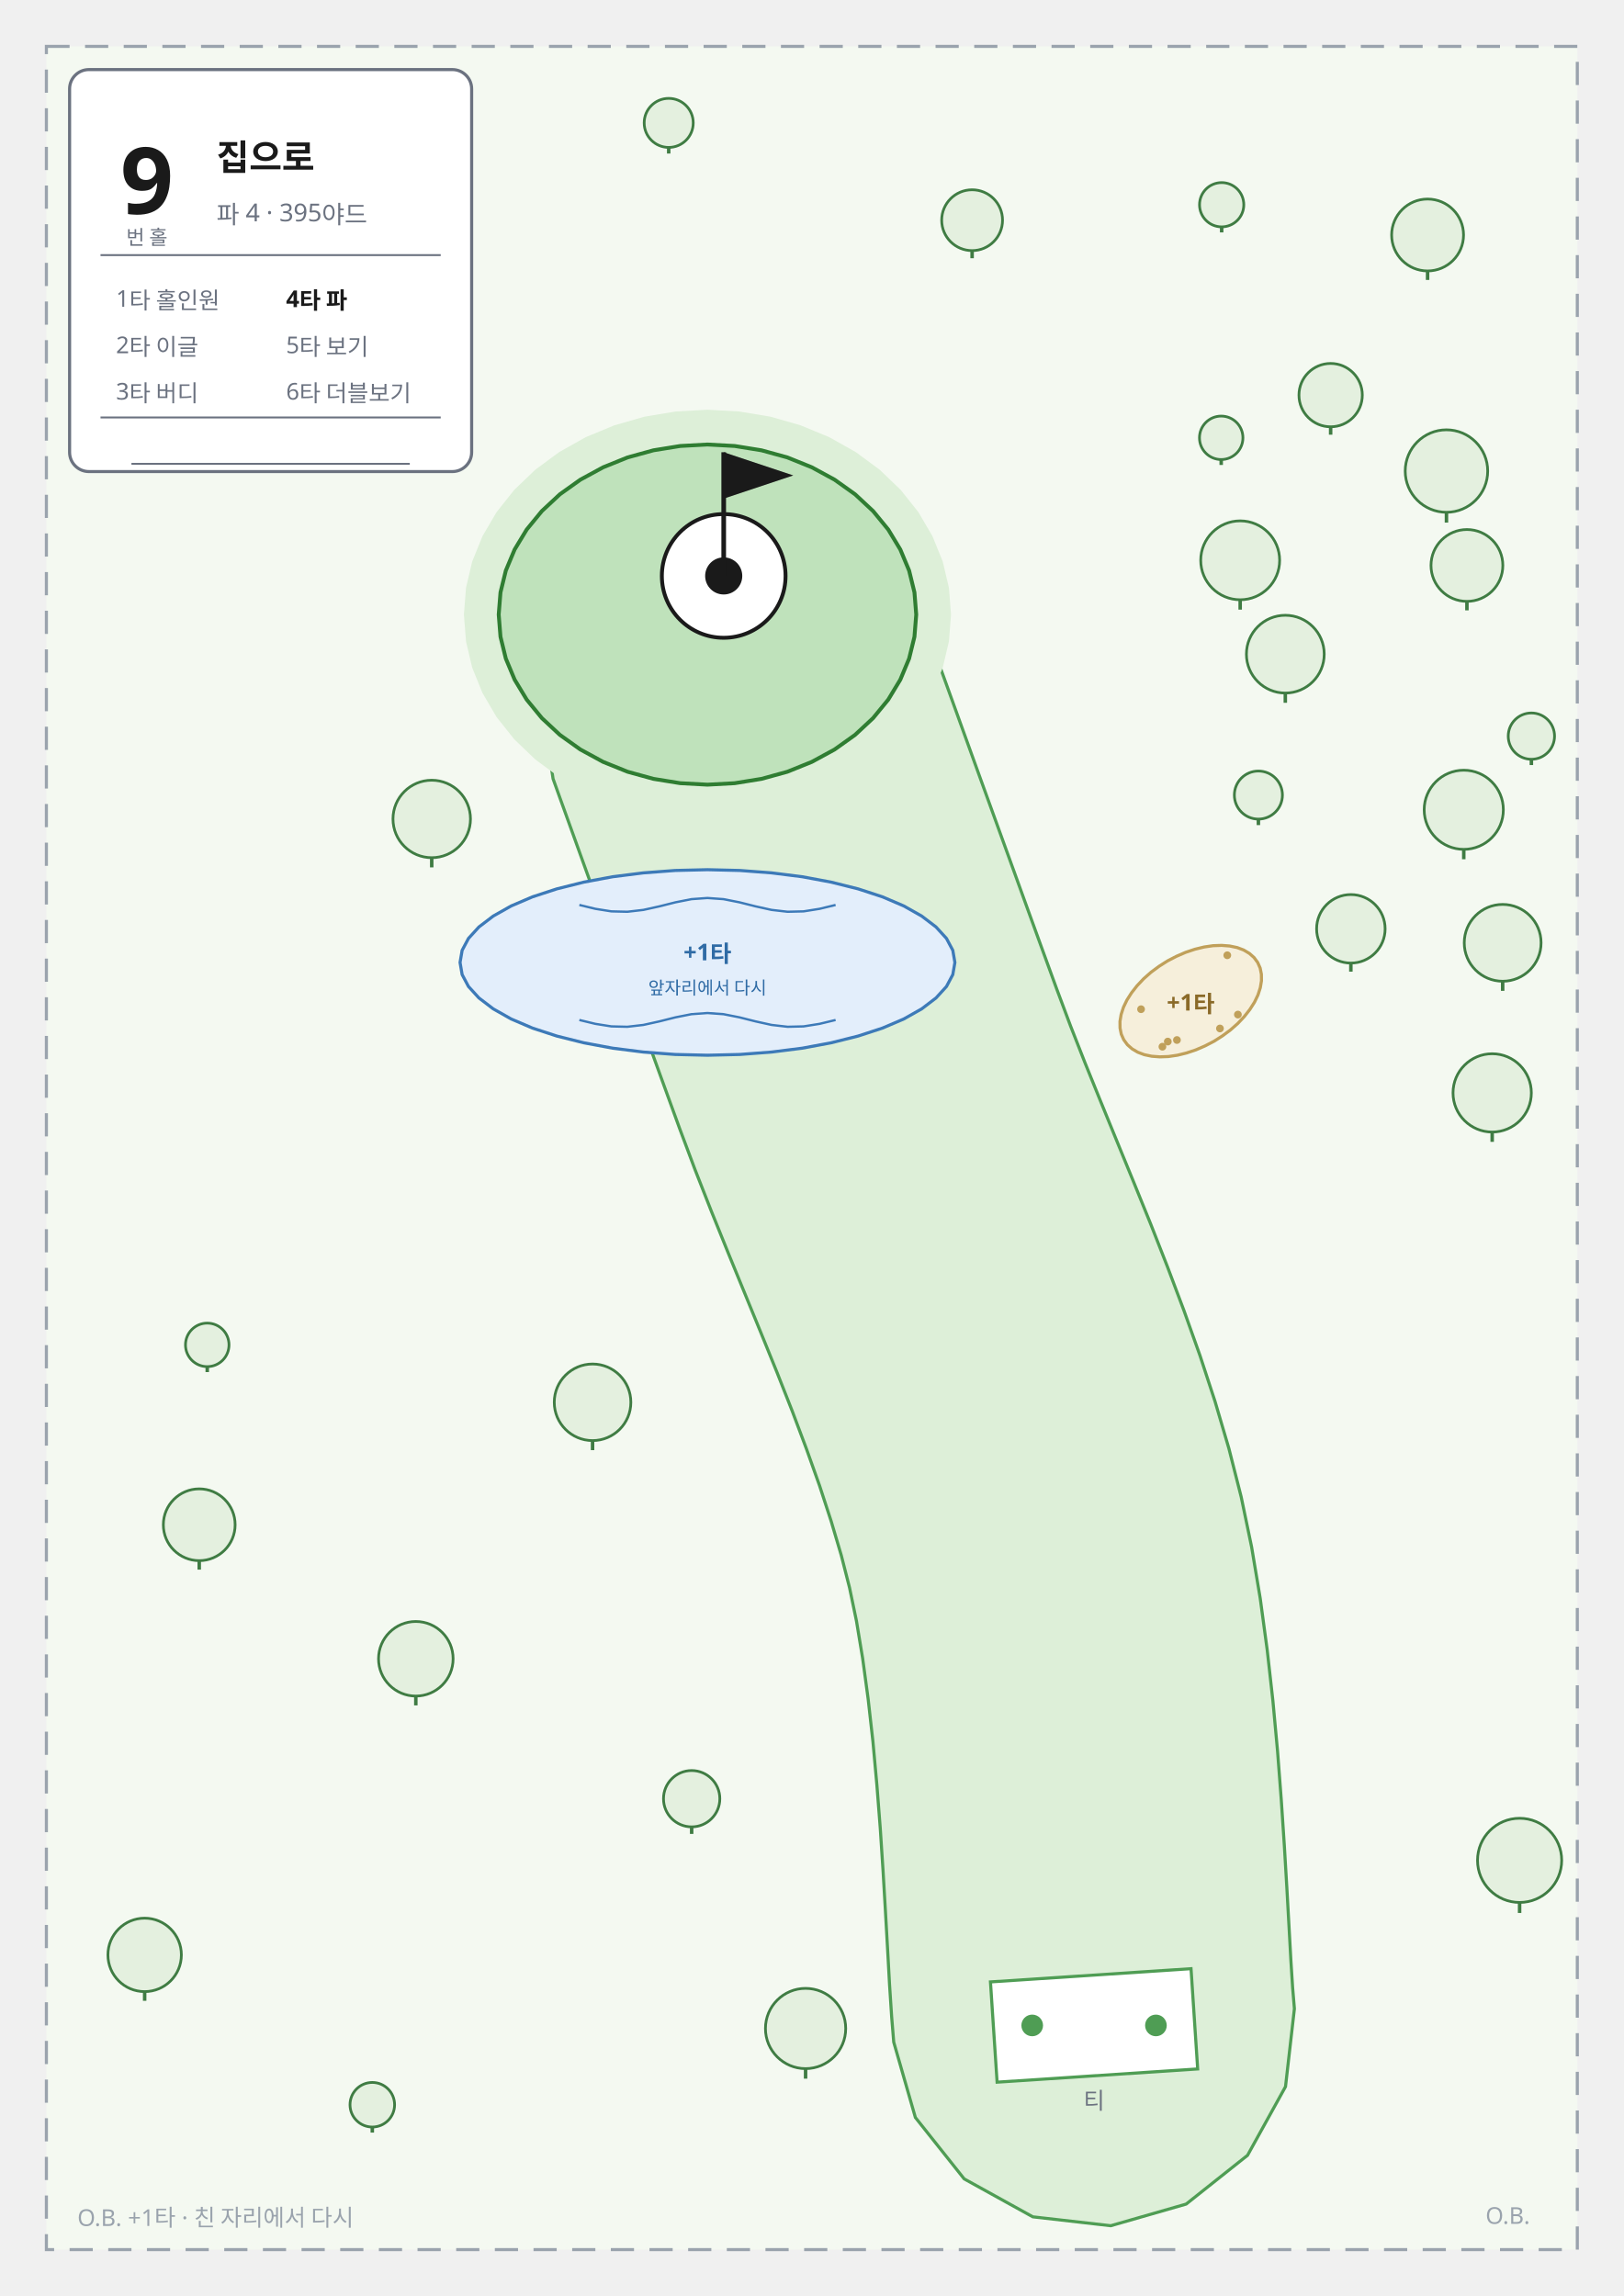
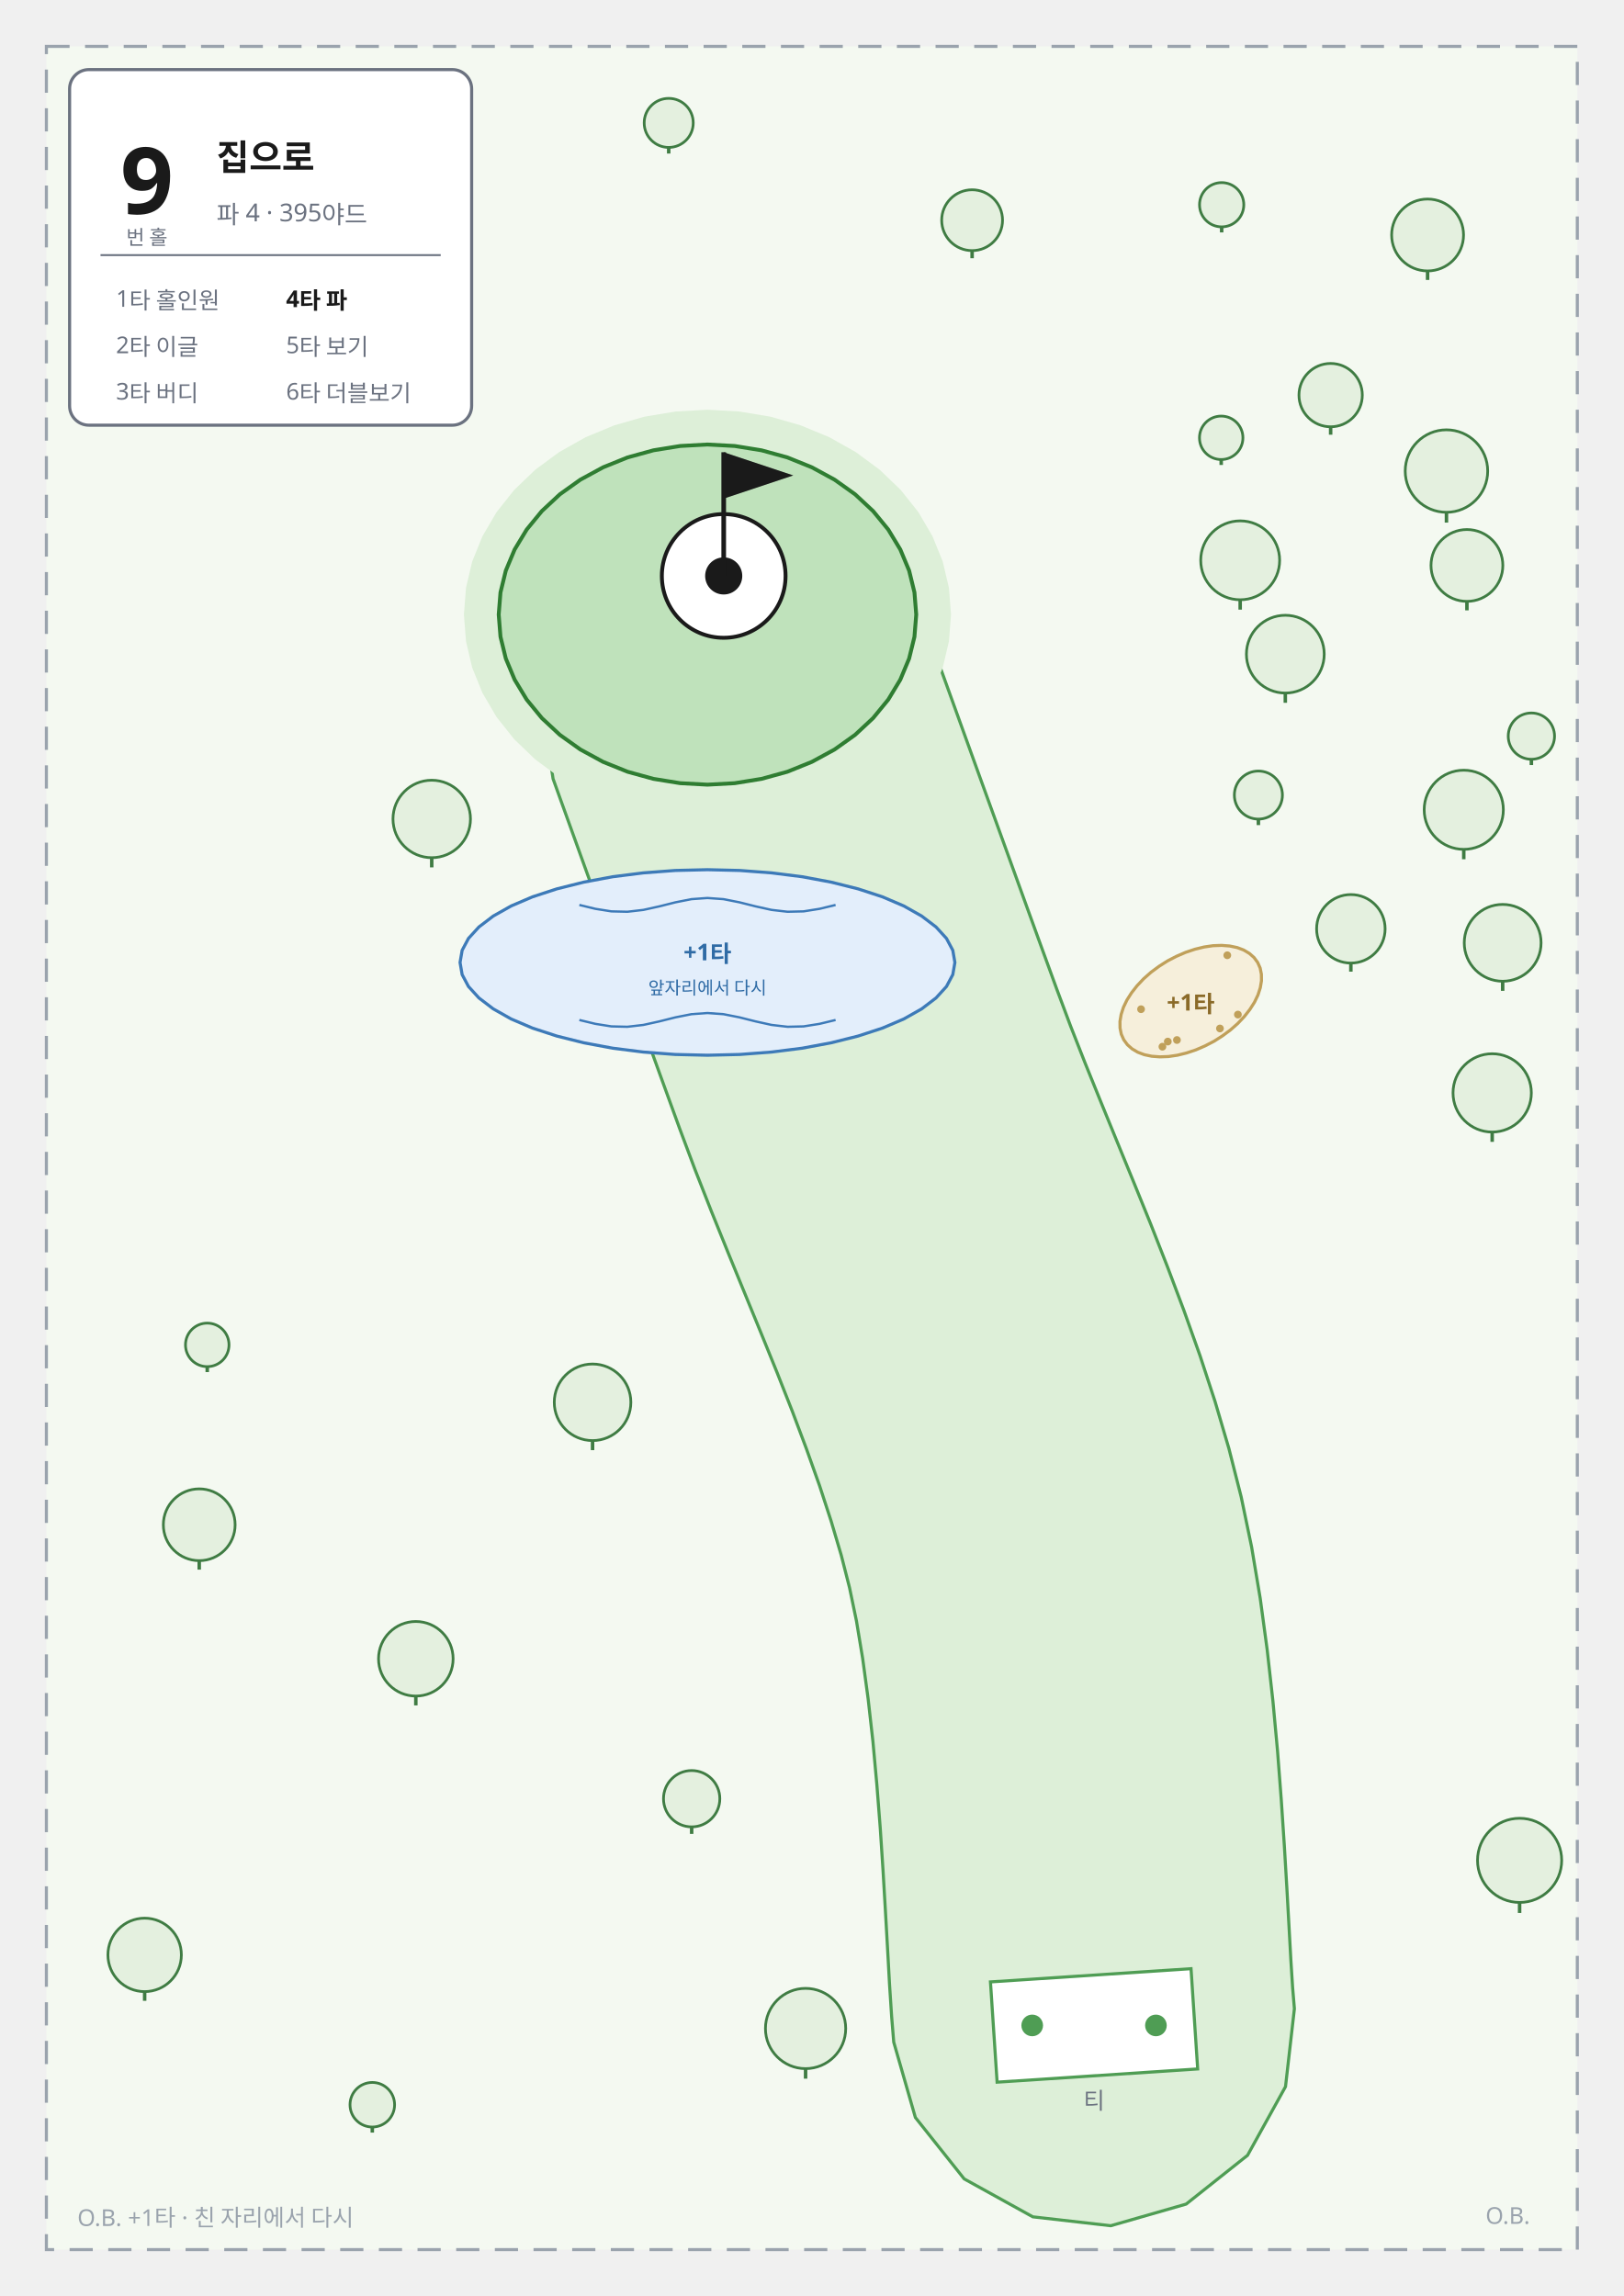
<svg xmlns="http://www.w3.org/2000/svg" width="210mm" height="297mm" viewBox="0 0 210 297" font-family="Noto Sans KR">
  <g id="pc-art" fill="#1a1a1a" stroke="none">
    <rect x="6" y="6" width="198" height="285" fill="#f4f9f1" stroke="#9aa3ad" stroke-width="0.4" stroke-dasharray="3 2" />
    <path d="M115.59 264.16 L115.32 260.86 L115.05 256.75 L114.8 252.22 L114.52 247.28 L114.21 242.02 L113.85 236.52 L113.41 230.9 L112.9 225.28 L112.28 219.77 L111.57 214.52 L110.77 209.69 L109.87 205.36 L108.8 201.17 L107.49 196.75 L105.99 192.16 L104.3 187.42 L102.47 182.55 L100.51 177.57 L98.45 172.49 L96.33 167.32 L94.18 162.07 L92.03 156.75 L89.91 151.35 L87.91 146.01 L85.99 140.73 L84.03 135.33 L82.02 129.78 L79.99 124.18 L77.98 118.61 L76.01 113.18 L74.13 107.96 L72.36 103.05 L71.53 100.74 L70.01 90.71 L72.45 80.86 L78.47 72.7 L87.16 67.46 L97.19 65.94 L107.04 68.38 L115.2 74.4 L120.44 83.09 L121.27 85.4 L123.04 90.3 L124.92 95.51 L126.88 100.94 L128.89 106.49 L130.91 112.07 L132.91 117.6 L134.86 122.97 L136.69 127.99 L138.46 132.72 L140.34 137.51 L142.35 142.47 L144.45 147.61 L146.61 152.88 L148.81 158.3 L150.99 163.86 L153.13 169.54 L155.2 175.35 L157.15 181.3 L158.94 187.38 L160.53 193.64 L161.88 200.13 L162.99 206.76 L163.89 213.41 L164.63 220.02 L165.23 226.51 L165.71 232.79 L166.11 238.76 L166.44 244.31 L166.72 249.32 L166.96 253.65 L167.18 257.1 L167.41 259.84 L166.26 269.92 L161.35 278.8 L153.41 285.11 L143.66 287.91 L133.58 286.76 L124.7 281.85 L118.39 273.91 Z" fill="#ddefd8" stroke="#4f9d54" stroke-width="0.4" />
    <path d="M123.5 124.5 L123.23 126.07 L122.41 127.61 L121.06 129.09 L119.21 130.5 L116.89 131.81 L114.13 132.99 L110.98 134.02 L107.5 134.89 L103.75 135.59 L99.78 136.09 L95.68 136.4 L91.5 136.5 L87.32 136.4 L83.22 136.09 L79.25 135.59 L75.5 134.89 L72.02 134.02 L68.87 132.99 L66.11 131.81 L63.79 130.5 L61.94 129.09 L60.59 127.61 L59.77 126.07 L59.5 124.5 L59.77 122.93 L60.59 121.39 L61.94 119.91 L63.79 118.5 L66.11 117.19 L68.87 116.01 L72.02 114.98 L75.5 114.11 L79.25 113.41 L83.22 112.91 L87.32 112.6 L91.5 112.5 L95.68 112.6 L99.78 112.91 L103.75 113.41 L107.5 114.11 L110.98 114.98 L114.13 116.01 L116.89 117.19 L119.21 118.5 L121.06 119.91 L122.41 121.39 L123.23 122.93 Z" fill="#e3eefb" stroke="#3d7ab8" stroke-width="0.4" />
    <path d="M74.93 117.06 L77 117.56 L79.07 117.89 L81.14 117.94 L83.21 117.7 L85.29 117.24 L87.36 116.72 L89.43 116.31 L91.5 116.16 L93.57 116.31 L95.64 116.72 L97.71 117.24 L99.79 117.7 L101.86 117.94 L103.93 117.89 L106 117.56 L108.07 117.06" fill="none" stroke="#3d7ab8" stroke-width="0.3" />
    <path d="M74.93 131.94 L77 132.44 L79.07 132.77 L81.14 132.82 L83.21 132.58 L85.29 132.12 L87.36 131.6 L89.43 131.19 L91.5 131.04 L93.57 131.19 L95.64 131.6 L97.71 132.12 L99.79 132.58 L101.86 132.82 L103.93 132.77 L106 132.44 L108.07 131.94" fill="none" stroke="#3d7ab8" stroke-width="0.3" />
    <text x="91.5" y="123" font-size="3" dominant-baseline="central" fill="#2f6ba5" text-anchor="middle" font-weight="bold">+1타</text>
    <text x="91.5" y="127.605" font-size="2.3" dominant-baseline="central" fill="#2f6ba5" text-anchor="middle">앞자리에서 다시</text>
    <path d="M123 79.5 L122.73 82.96 L121.93 86.36 L120.6 89.64 L118.78 92.75 L116.49 95.63 L113.77 98.24 L110.68 100.52 L107.25 102.45 L103.55 103.98 L99.65 105.1 L95.61 105.77 L91.5 106 L87.39 105.77 L83.35 105.1 L79.45 103.98 L75.75 102.45 L72.32 100.52 L69.23 98.24 L66.51 95.63 L64.22 92.75 L62.4 89.64 L61.07 86.36 L60.27 82.96 L60 79.5 L60.27 76.04 L61.07 72.64 L62.4 69.36 L64.22 66.25 L66.51 63.37 L69.23 60.76 L72.32 58.48 L75.75 56.55 L79.45 55.02 L83.35 53.9 L87.39 53.23 L91.5 53 L95.61 53.23 L99.65 53.9 L103.55 55.02 L107.25 56.55 L110.68 58.48 L113.77 60.76 L116.49 63.37 L118.78 66.25 L120.6 69.36 L121.93 72.64 L122.73 76.04 Z" fill="#ddefd8" stroke="none" />
    <path d="M118.5 79.5 L118.27 82.37 L117.58 85.19 L116.44 87.92 L114.88 90.5 L112.92 92.89 L110.59 95.06 L107.94 96.95 L105 98.55 L101.83 99.83 L98.49 100.75 L95.02 101.31 L91.5 101.5 L87.98 101.31 L84.51 100.75 L81.17 99.83 L78 98.55 L75.06 96.95 L72.41 95.06 L70.08 92.89 L68.12 90.5 L66.56 87.92 L65.42 85.19 L64.73 82.37 L64.5 79.5 L64.73 76.63 L65.42 73.81 L66.56 71.08 L68.12 68.5 L70.08 66.11 L72.41 63.94 L75.06 62.05 L78 60.45 L81.17 59.17 L84.51 58.25 L87.98 57.69 L91.5 57.5 L95.02 57.69 L98.49 58.25 L101.83 59.17 L105 60.45 L107.94 62.05 L110.59 63.94 L112.92 66.11 L114.88 68.5 L116.44 71.08 L117.58 73.81 L118.27 76.63 Z" fill="#bfe2bb" stroke="#2f7d32" stroke-width="0.5" />
    <path d="M162.66 124.5 L162.98 125.22 L163.14 126.02 L163.15 126.87 L163 127.77 L162.7 128.7 L162.25 129.64 L161.65 130.58 L160.93 131.5 L160.09 132.39 L159.14 133.23 L158.1 134 L157 134.7 L155.84 135.3 L154.66 135.81 L153.46 136.21 L152.27 136.5 L151.11 136.67 L150 136.71 L148.96 136.63 L148 136.43 L147.15 136.11 L146.41 135.67 L145.81 135.14 L145.34 134.5 L145.02 133.78 L144.86 132.98 L144.85 132.13 L145 131.23 L145.3 130.3 L145.75 129.36 L146.35 128.42 L147.07 127.5 L147.91 126.61 L148.86 125.77 L149.9 125 L151 124.3 L152.16 123.7 L153.34 123.19 L154.54 122.79 L155.73 122.5 L156.89 122.33 L158 122.29 L159.04 122.37 L160 122.57 L160.85 122.89 L161.59 123.33 L162.19 123.86 Z" fill="#f6efdb" stroke="#c0a05a" stroke-width="0.4" />
    <circle cx="160.102" cy="131.241" r="0.5" fill="#c0a05a" stroke="none" />
    <circle cx="158.73" cy="123.569" r="0.5" fill="#c0a05a" stroke="none" />
    <circle cx="147.577" cy="130.548" r="0.5" fill="#c0a05a" stroke="none" />
    <circle cx="150.341" cy="135.397" r="0.5" fill="#c0a05a" stroke="none" />
    <circle cx="151.034" cy="134.733" r="0.5" fill="#c0a05a" stroke="none" />
    <circle cx="152.218" cy="134.532" r="0.5" fill="#c0a05a" stroke="none" />
    <circle cx="157.782" cy="133.039" r="0.5" fill="#c0a05a" stroke="none" />
    <text x="154" y="129.5" font-size="3" dominant-baseline="central" fill="#8a6a28" text-anchor="middle" font-weight="bold">+1타</text>
    <line x1="192.99" y1="144.158" x2="192.99" y2="147.703" stroke="#3f7c43" stroke-width="0.45" />
    <circle cx="192.99" cy="141.372" r="5.065" fill="#e4f0df" stroke="#3f7c43" stroke-width="0.35" />
    <line x1="157.943" y1="58.179" x2="157.943" y2="60.146" stroke="#3f7c43" stroke-width="0.45" />
    <circle cx="157.943" cy="56.633" r="2.81" fill="#e4f0df" stroke="#3f7c43" stroke-width="0.35" />
    <line x1="162.753" y1="104.555" x2="162.753" y2="106.73" stroke="#3f7c43" stroke-width="0.45" />
    <circle cx="162.753" cy="102.846" r="3.108" fill="#e4f0df" stroke="#3f7c43" stroke-width="0.35" />
    <line x1="189.723" y1="75.7" x2="189.723" y2="78.952" stroke="#3f7c43" stroke-width="0.45" />
    <circle cx="189.723" cy="73.145" r="4.646" fill="#e4f0df" stroke="#3f7c43" stroke-width="0.35" />
    <line x1="174.713" y1="122.585" x2="174.713" y2="125.687" stroke="#3f7c43" stroke-width="0.45" />
    <circle cx="174.713" cy="120.148" r="4.431" fill="#e4f0df" stroke="#3f7c43" stroke-width="0.35" />
    <line x1="194.346" y1="124.693" x2="194.346" y2="128.171" stroke="#3f7c43" stroke-width="0.45" />
    <circle cx="194.346" cy="121.961" r="4.968" fill="#e4f0df" stroke="#3f7c43" stroke-width="0.35" />
    <line x1="160.398" y1="75.287" x2="160.398" y2="78.859" stroke="#3f7c43" stroke-width="0.45" />
    <circle cx="160.398" cy="72.48" r="5.103" fill="#e4f0df" stroke="#3f7c43" stroke-width="0.35" />
    <line x1="198.061" y1="96.868" x2="198.061" y2="98.965" stroke="#3f7c43" stroke-width="0.45" />
    <circle cx="198.061" cy="95.222" r="2.994" fill="#e4f0df" stroke="#3f7c43" stroke-width="0.35" />
    <line x1="189.315" y1="107.565" x2="189.315" y2="111.148" stroke="#3f7c43" stroke-width="0.45" />
    <circle cx="189.315" cy="104.749" r="5.119" fill="#e4f0df" stroke="#3f7c43" stroke-width="0.35" />
    <line x1="187.076" y1="63.868" x2="187.076" y2="67.602" stroke="#3f7c43" stroke-width="0.45" />
    <circle cx="187.076" cy="60.934" r="5.334" fill="#e4f0df" stroke="#3f7c43" stroke-width="0.35" />
    <line x1="172.097" y1="53.364" x2="172.097" y2="56.231" stroke="#3f7c43" stroke-width="0.45" />
    <circle cx="172.097" cy="51.111" r="4.096" fill="#e4f0df" stroke="#3f7c43" stroke-width="0.35" />
    <line x1="166.235" y1="87.387" x2="166.235" y2="90.909" stroke="#3f7c43" stroke-width="0.45" />
    <circle cx="166.235" cy="84.62" r="5.031" fill="#e4f0df" stroke="#3f7c43" stroke-width="0.35" />
    <line x1="18.708" y1="255.488" x2="18.708" y2="258.814" stroke="#3f7c43" stroke-width="0.45" />
    <circle cx="18.708" cy="252.875" r="4.75" fill="#e4f0df" stroke="#3f7c43" stroke-width="0.35" />
    <line x1="89.455" y1="234.677" x2="89.455" y2="237.227" stroke="#3f7c43" stroke-width="0.45" />
    <circle cx="89.455" cy="232.673" r="3.643" fill="#e4f0df" stroke="#3f7c43" stroke-width="0.35" />
    <line x1="104.189" y1="265.252" x2="104.189" y2="268.886" stroke="#3f7c43" stroke-width="0.45" />
    <circle cx="104.189" cy="262.397" r="5.191" fill="#e4f0df" stroke="#3f7c43" stroke-width="0.35" />
    <line x1="184.636" y1="32.956" x2="184.636" y2="36.211" stroke="#3f7c43" stroke-width="0.45" />
    <circle cx="184.636" cy="30.398" r="4.65" fill="#e4f0df" stroke="#3f7c43" stroke-width="0.35" />
    <line x1="26.804" y1="175.515" x2="26.804" y2="177.486" stroke="#3f7c43" stroke-width="0.45" />
    <circle cx="26.804" cy="173.967" r="2.815" fill="#e4f0df" stroke="#3f7c43" stroke-width="0.35" />
    <line x1="196.537" y1="243.642" x2="196.537" y2="247.453" stroke="#3f7c43" stroke-width="0.45" />
    <circle cx="196.537" cy="240.648" r="5.444" fill="#e4f0df" stroke="#3f7c43" stroke-width="0.35" />
    <line x1="158.003" y1="28.058" x2="158.003" y2="30.063" stroke="#3f7c43" stroke-width="0.45" />
    <circle cx="158.003" cy="26.484" r="2.863" fill="#e4f0df" stroke="#3f7c43" stroke-width="0.35" />
    <line x1="55.837" y1="108.693" x2="55.837" y2="112.2" stroke="#3f7c43" stroke-width="0.45" />
    <circle cx="55.837" cy="105.937" r="5.011" fill="#e4f0df" stroke="#3f7c43" stroke-width="0.35" />
    <line x1="48.152" y1="273.845" x2="48.152" y2="275.863" stroke="#3f7c43" stroke-width="0.45" />
    <circle cx="48.152" cy="272.259" r="2.883" fill="#e4f0df" stroke="#3f7c43" stroke-width="0.35" />
    <line x1="53.78" y1="217.225" x2="53.78" y2="220.601" stroke="#3f7c43" stroke-width="0.45" />
    <circle cx="53.78" cy="214.572" r="4.823" fill="#e4f0df" stroke="#3f7c43" stroke-width="0.35" />
    <line x1="76.638" y1="184.118" x2="76.638" y2="187.584" stroke="#3f7c43" stroke-width="0.45" />
    <circle cx="76.638" cy="181.395" r="4.952" fill="#e4f0df" stroke="#3f7c43" stroke-width="0.35" />
    <line x1="125.727" y1="30.648" x2="125.727" y2="33.403" stroke="#3f7c43" stroke-width="0.45" />
    <circle cx="125.727" cy="28.484" r="3.935" fill="#e4f0df" stroke="#3f7c43" stroke-width="0.35" />
    <line x1="86.487" y1="17.642" x2="86.487" y2="19.862" stroke="#3f7c43" stroke-width="0.45" />
    <circle cx="86.487" cy="15.897" r="3.172" fill="#e4f0df" stroke="#3f7c43" stroke-width="0.35" />
    <line x1="25.768" y1="199.789" x2="25.768" y2="203.039" stroke="#3f7c43" stroke-width="0.45" />
    <circle cx="25.768" cy="197.236" r="4.643" fill="#e4f0df" stroke="#3f7c43" stroke-width="0.35" />
    <text x="10" y="286.5" font-size="3" dominant-baseline="central" fill="#9aa3ad" text-anchor="start">O.B. +1타 · 친 자리에서 다시</text>
    <text x="195" y="286.5" font-size="3" dominant-baseline="central" fill="#9aa3ad" text-anchor="middle">O.B.</text>
    <path d="M128.96 269.34 L128.1 256.37 L154.04 254.66 L154.9 267.63 Z" fill="#ffffff" stroke="#4f9d54" stroke-width="0.4" />
    <circle cx="133.5" cy="262" r="1.4" fill="#4f9d54" stroke="none" />
    <circle cx="149.5" cy="262" r="1.4" fill="#4f9d54" stroke="none" />
    <text x="141.5" y="271.5" font-size="3" dominant-baseline="central" fill="#6b7280" text-anchor="middle">티</text>
    <circle cx="93.6" cy="74.5" r="8" fill="#ffffff" stroke="#1a1a1a" stroke-width="0.5" />
    <circle cx="93.6" cy="74.5" r="2.4" fill="#1a1a1a" stroke="none" />
    <line x1="93.6" y1="74.5" x2="93.6" y2="58.5" stroke="#1a1a1a" stroke-width="0.6" />
    <path d="M93.6 58.5 L102.6 61.5 L93.6 64.5 Z" fill="#1a1a1a" stroke="none" />
-     <rect x="9" y="9" width="52" height="52" fill="#ffffff" stroke="#6b7280" stroke-width="0.4" rx="2.5" />
+     <rect x="9" y="9" width="52" height="46" fill="#ffffff" stroke="#6b7280" stroke-width="0.4" rx="2.5" />
    <text x="19" y="23" font-size="12" dominant-baseline="central" text-anchor="middle" font-weight="bold">9</text>
    <text x="19" y="30.5" font-size="2.6" dominant-baseline="central" fill="#6b7280" text-anchor="middle">번 홀</text>
    <text x="28" y="20" font-size="4.6" dominant-baseline="central" text-anchor="start" font-weight="bold">집으로</text>
    <text x="28" y="27.5" font-size="3.2" dominant-baseline="central" fill="#6b7280" text-anchor="start">파 4 · 395야드</text>
    <line x1="13" y1="33" x2="57" y2="33" stroke="#6b7280" stroke-width="0.25" />
-     <line x1="13" y1="54" x2="57" y2="54" stroke="#6b7280" stroke-width="0.25" />
    <text x="15" y="38.5" font-size="3" dominant-baseline="central" text-anchor="start" fill="#6b7280">1타 홀인원</text>
    <text x="15" y="44.5" font-size="3" dominant-baseline="central" text-anchor="start" fill="#6b7280">2타 이글</text>
    <text x="15" y="50.5" font-size="3" dominant-baseline="central" text-anchor="start" fill="#6b7280">3타 버디</text>
    <text x="37" y="38.5" font-size="3" dominant-baseline="central" text-anchor="start" font-weight="bold" fill="#1a1a1a">4타 파</text>
    <text x="37" y="44.5" font-size="3" dominant-baseline="central" text-anchor="start" fill="#6b7280">5타 보기</text>
    <text x="37" y="50.5" font-size="3" dominant-baseline="central" text-anchor="start" fill="#6b7280">6타 더블보기</text>
-     <line x1="17" y1="60" x2="53" y2="60" stroke="#6b7280" stroke-width="0.25" />
  </g>
  <g id="pc-slot" />
</svg>
